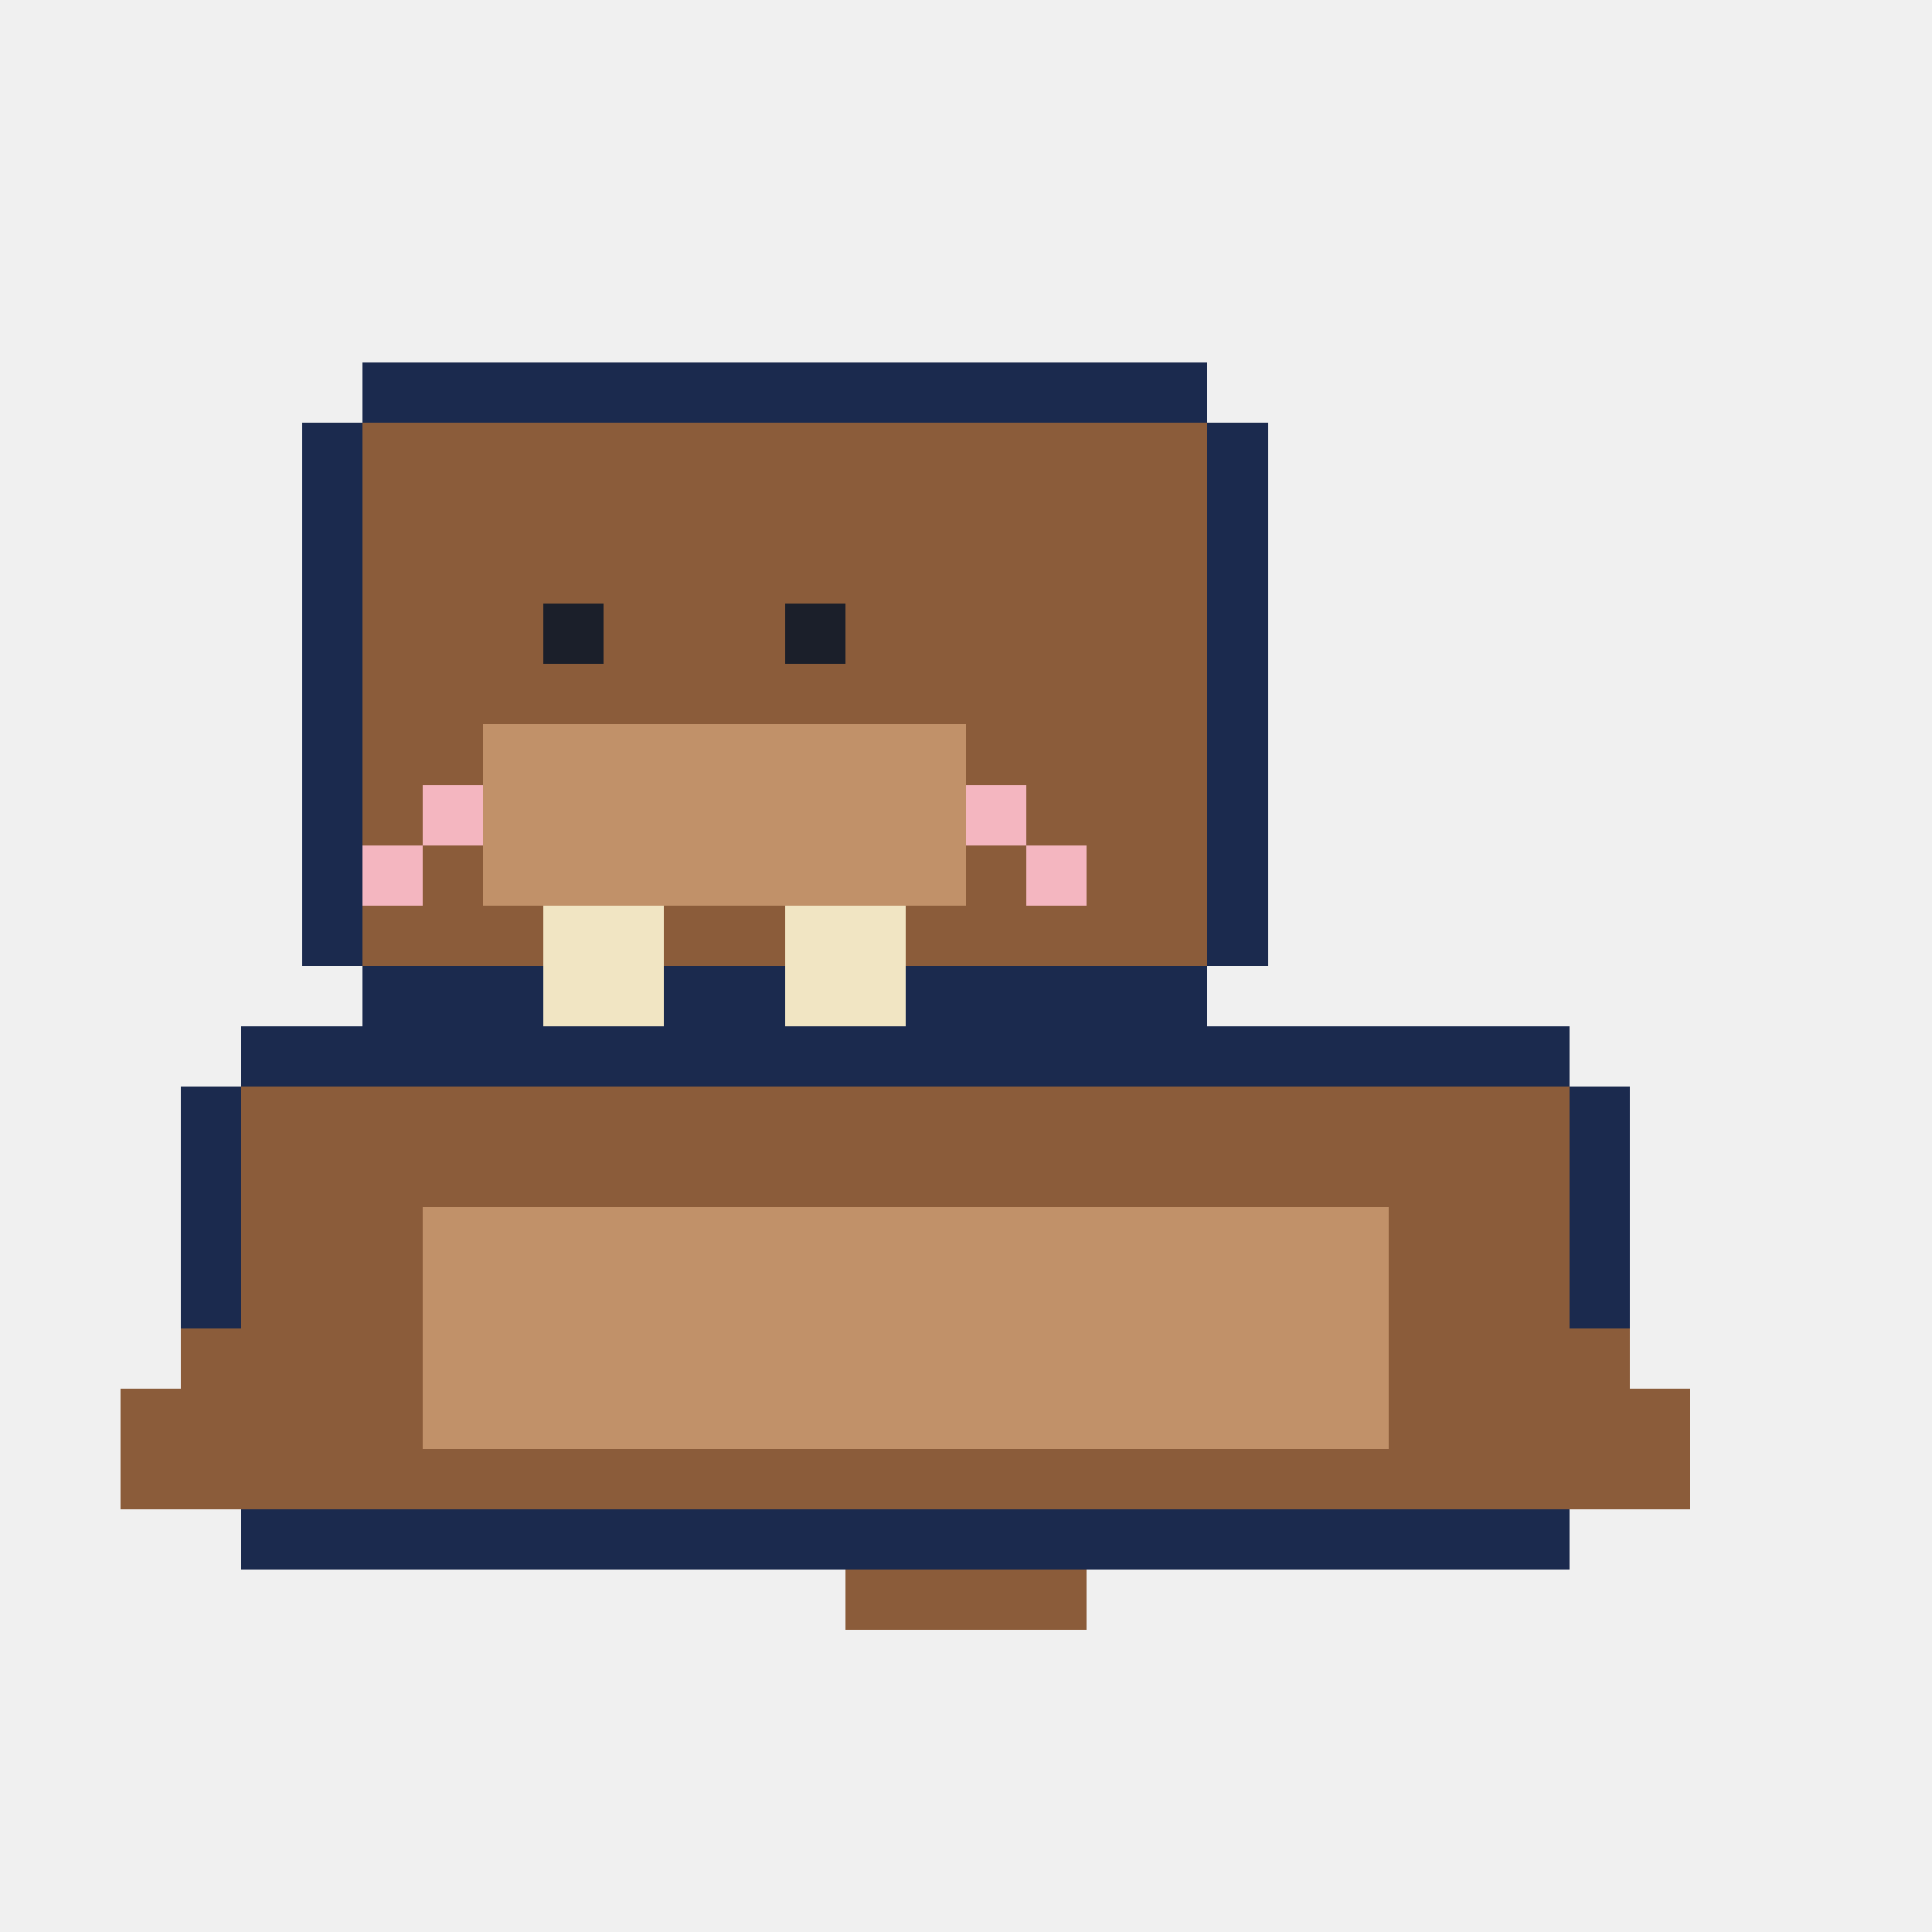
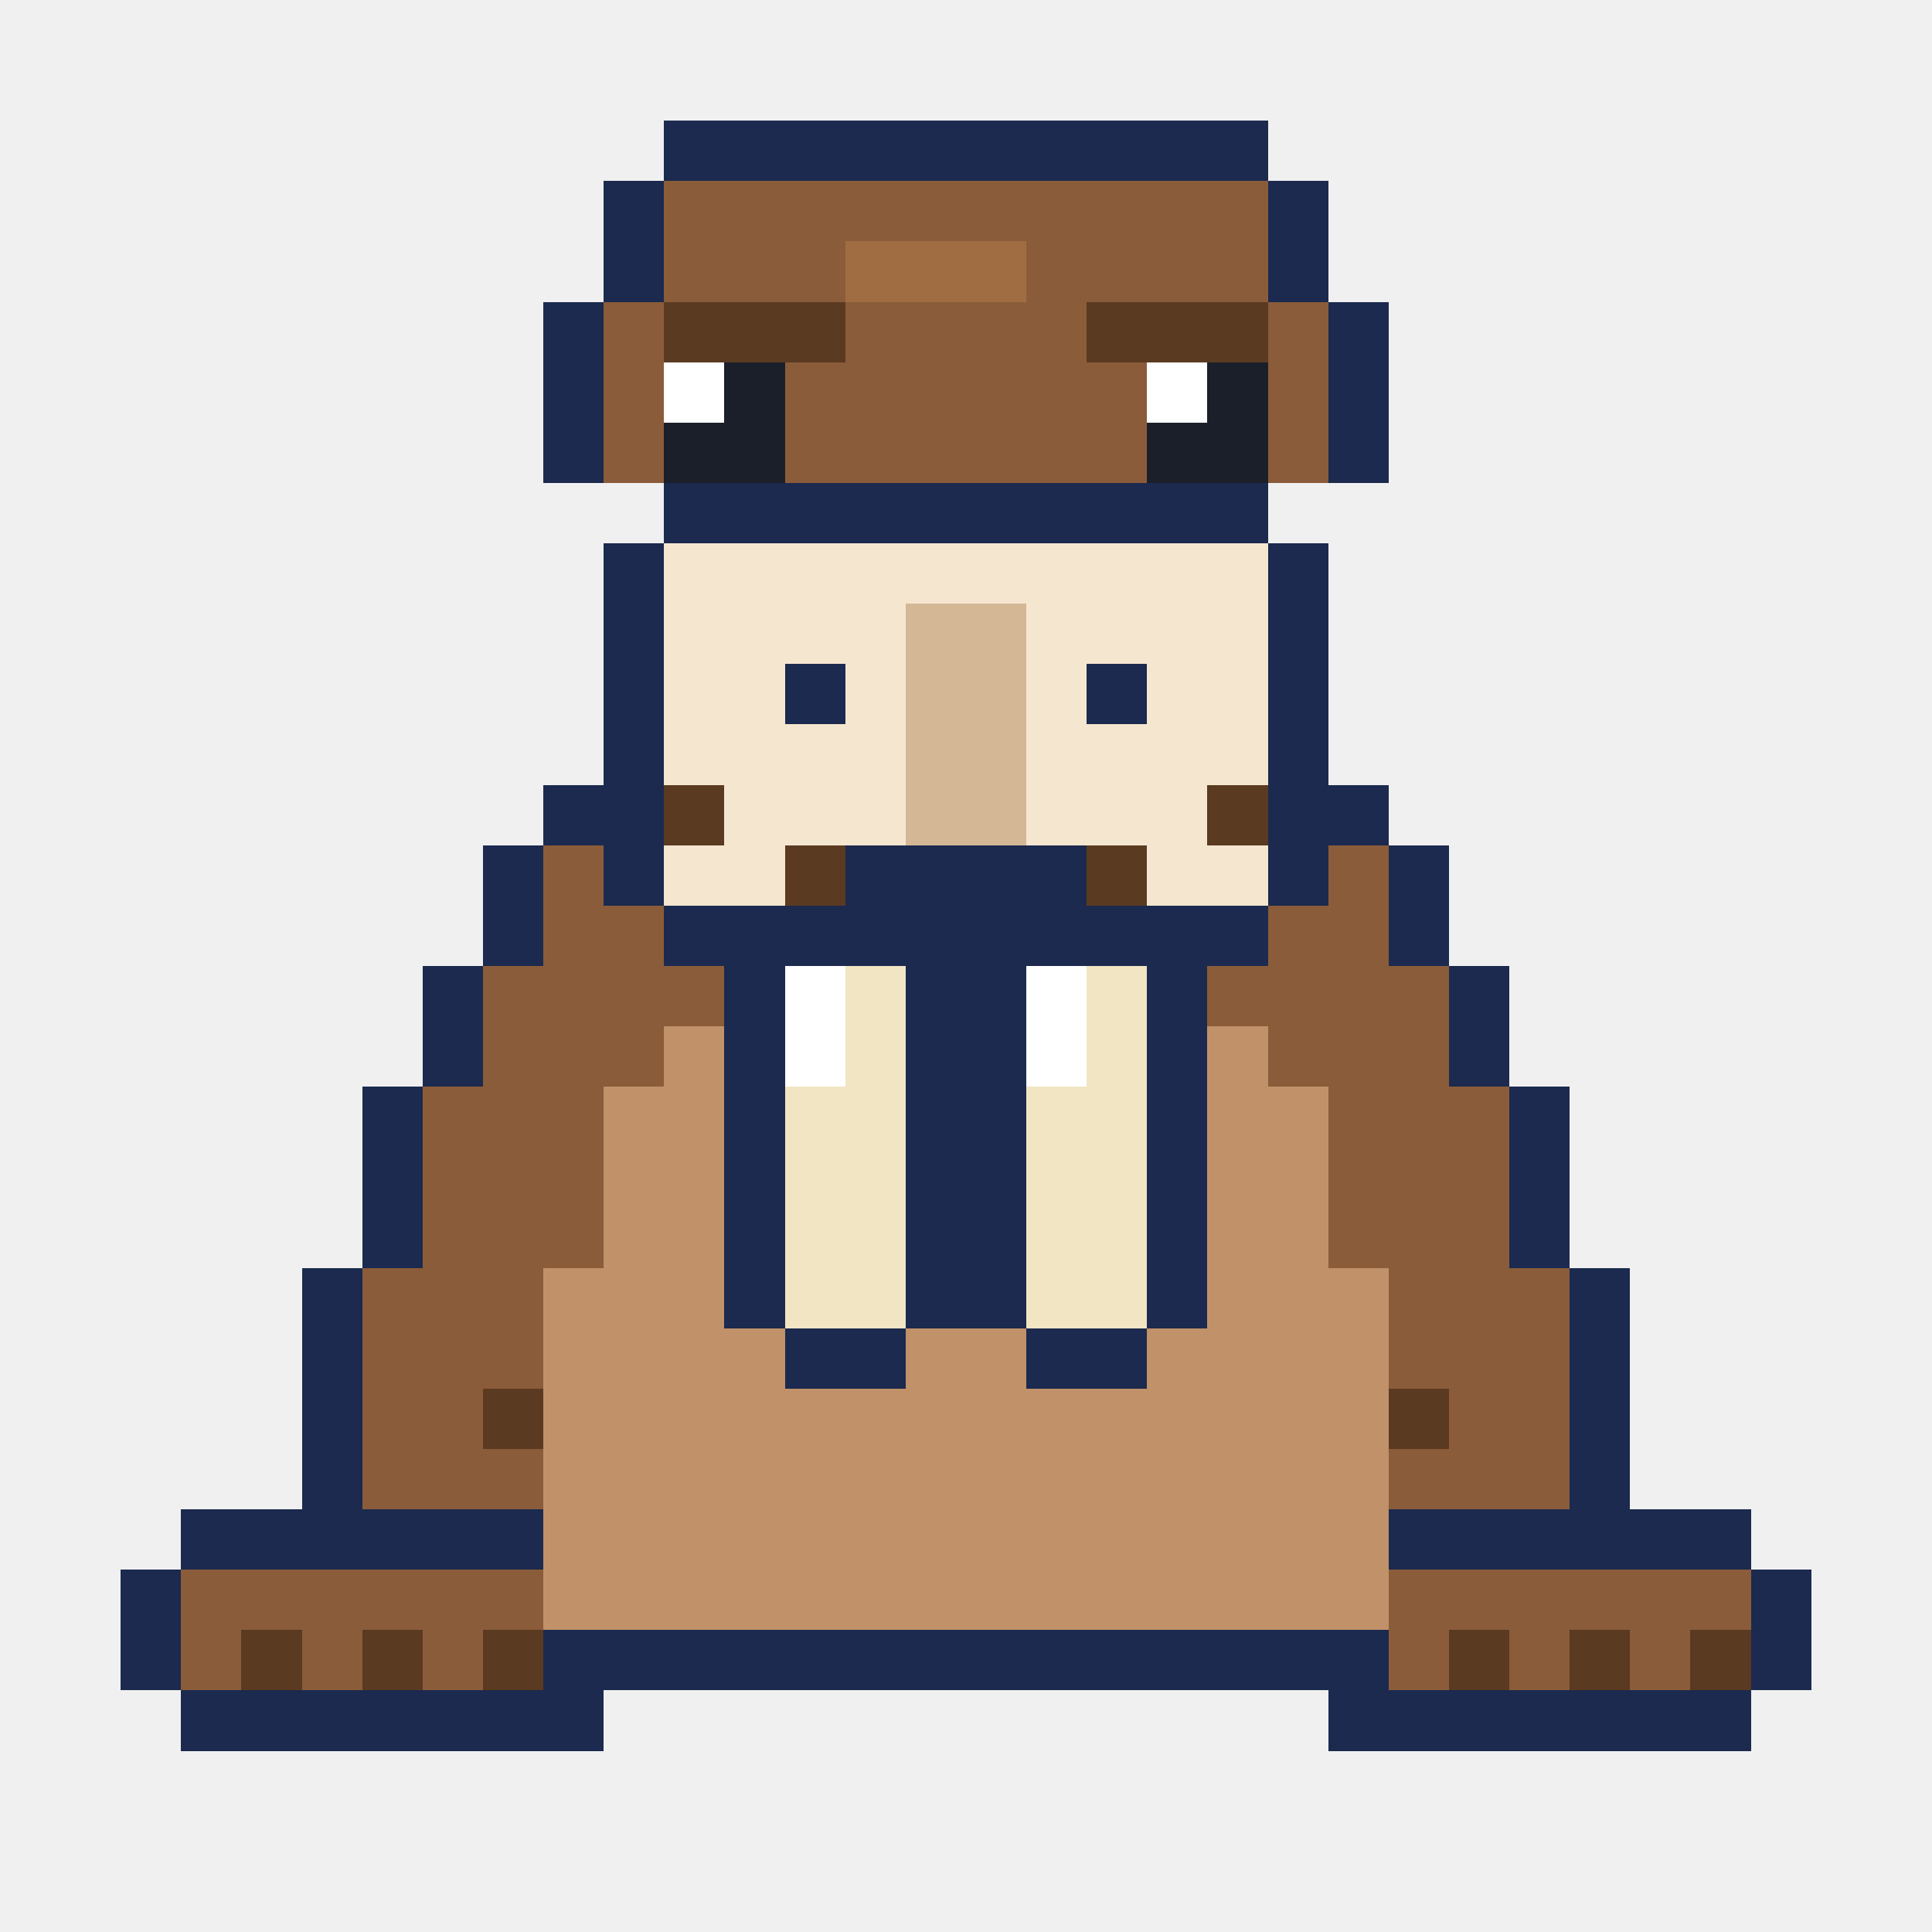
- <svg xmlns="http://www.w3.org/2000/svg" viewBox="0 0 32 32" width="256" height="256" shape-rendering="crispEdges" role="img" aria-label="Kelp the walrus, swap router">
-   <rect x="6" y="6" width="14" height="1" fill="#1B2A4E" />
-   <rect x="5" y="7" width="1" height="9" fill="#1B2A4E" />
-   <rect x="20" y="7" width="1" height="9" fill="#1B2A4E" />
-   <rect x="6" y="16" width="14" height="1" fill="#1B2A4E" />
-   <rect x="6" y="7" width="14" height="9" fill="#8B5C3A" />
-   <rect x="9" y="10" width="1" height="1" fill="#1B1F2A" />
-   <rect x="13" y="10" width="1" height="1" fill="#1B1F2A" />
-   <rect x="8" y="12" width="8" height="3" fill="#C19169" />
-   <rect x="7" y="13" width="1" height="1" fill="#F4B6C0" />
-   <rect x="6" y="14" width="1" height="1" fill="#F4B6C0" />
-   <rect x="16" y="13" width="1" height="1" fill="#F4B6C0" />
-   <rect x="17" y="14" width="1" height="1" fill="#F4B6C0" />
-   <rect x="9" y="15" width="2" height="3" fill="#F1E5C3" />
-   <rect x="13" y="15" width="2" height="3" fill="#F1E5C3" />
-   <rect x="9" y="18" width="2" height="1" fill="#1B2A4E" />
-   <rect x="13" y="18" width="2" height="1" fill="#1B2A4E" />
-   <rect x="4" y="17" width="22" height="1" fill="#1B2A4E" />
-   <rect x="3" y="18" width="1" height="7" fill="#1B2A4E" />
-   <rect x="26" y="18" width="1" height="7" fill="#1B2A4E" />
-   <rect x="4" y="18" width="22" height="7" fill="#8B5C3A" />
-   <rect x="4" y="25" width="22" height="1" fill="#1B2A4E" />
-   <rect x="7" y="20" width="16" height="4" fill="#C19169" />
-   <rect x="3" y="22" width="1" height="3" fill="#8B5C3A" />
-   <rect x="2" y="23" width="1" height="2" fill="#8B5C3A" />
-   <rect x="26" y="22" width="1" height="3" fill="#8B5C3A" />
-   <rect x="27" y="23" width="1" height="2" fill="#8B5C3A" />
-   <rect x="14" y="26" width="4" height="1" fill="#8B5C3A" />
+ <svg xmlns="http://www.w3.org/2000/svg" viewBox="0 0 32 32" width="256" height="256" shape-rendering="crispEdges" role="img" aria-label="Kelp the Walrus">
+   <rect x="9" y="13" width="2" height="1" fill="#1B2A4E" />
+   <rect x="21" y="13" width="2" height="1" fill="#1B2A4E" />
+   <rect x="8" y="14" width="1" height="2" fill="#1B2A4E" />
+   <rect x="23" y="14" width="1" height="2" fill="#1B2A4E" />
+   <rect x="7" y="16" width="1" height="2" fill="#1B2A4E" />
+   <rect x="24" y="16" width="1" height="2" fill="#1B2A4E" />
+   <rect x="6" y="18" width="1" height="3" fill="#1B2A4E" />
+   <rect x="25" y="18" width="1" height="3" fill="#1B2A4E" />
+   <rect x="5" y="21" width="1" height="6" fill="#1B2A4E" />
+   <rect x="26" y="21" width="1" height="6" fill="#1B2A4E" />
+   <rect x="6" y="27" width="20" height="1" fill="#1B2A4E" />
+   <rect x="9" y="14" width="14" height="2" fill="#8B5C3A" />
+   <rect x="8" y="16" width="16" height="2" fill="#8B5C3A" />
+   <rect x="7" y="18" width="18" height="3" fill="#8B5C3A" />
+   <rect x="6" y="21" width="20" height="6" fill="#8B5C3A" />
+   <rect x="11" y="17" width="10" height="1" fill="#C19169" />
+   <rect x="10" y="18" width="12" height="3" fill="#C19169" />
+   <rect x="9" y="21" width="14" height="6" fill="#C19169" />
+   <rect x="8" y="23" width="1" height="1" fill="#5A3A20" />
+   <rect x="23" y="23" width="1" height="1" fill="#5A3A20" />
+   <rect x="3" y="25" width="6" height="1" fill="#1B2A4E" />
+   <rect x="2" y="26" width="1" height="2" fill="#1B2A4E" />
+   <rect x="3" y="28" width="7" height="1" fill="#1B2A4E" />
+   <rect x="9" y="27" width="1" height="1" fill="#1B2A4E" />
+   <rect x="3" y="26" width="6" height="2" fill="#8B5C3A" />
+   <rect x="4" y="27" width="1" height="1" fill="#5A3A20" />
+   <rect x="6" y="27" width="1" height="1" fill="#5A3A20" />
+   <rect x="8" y="27" width="1" height="1" fill="#5A3A20" />
+   <rect x="23" y="25" width="6" height="1" fill="#1B2A4E" />
+   <rect x="29" y="26" width="1" height="2" fill="#1B2A4E" />
+   <rect x="22" y="28" width="7" height="1" fill="#1B2A4E" />
+   <rect x="22" y="27" width="1" height="1" fill="#1B2A4E" />
+   <rect x="23" y="26" width="6" height="2" fill="#8B5C3A" />
+   <rect x="24" y="27" width="1" height="1" fill="#5A3A20" />
+   <rect x="26" y="27" width="1" height="1" fill="#5A3A20" />
+   <rect x="28" y="27" width="1" height="1" fill="#5A3A20" />
+   <rect x="11" y="2" width="10" height="1" fill="#1B2A4E" />
+   <rect x="10" y="3" width="1" height="2" fill="#1B2A4E" />
+   <rect x="21" y="3" width="1" height="2" fill="#1B2A4E" />
+   <rect x="9" y="5" width="1" height="3" fill="#1B2A4E" />
+   <rect x="22" y="5" width="1" height="3" fill="#1B2A4E" />
+   <rect x="11" y="3" width="10" height="2" fill="#8B5C3A" />
+   <rect x="10" y="5" width="12" height="3" fill="#8B5C3A" />
+   <rect x="14" y="4" width="3" height="1" fill="#A06D43" />
+   <rect x="11" y="5" width="3" height="1" fill="#5A3A20" />
+   <rect x="18" y="5" width="3" height="1" fill="#5A3A20" />
+   <rect x="11" y="6" width="2" height="2" fill="#1B1F2A" />
+   <rect x="19" y="6" width="2" height="2" fill="#1B1F2A" />
+   <rect x="11" y="6" width="1" height="1" fill="#FFFFFF" />
+   <rect x="19" y="6" width="1" height="1" fill="#FFFFFF" />
+   <rect x="11" y="8" width="10" height="1" fill="#1B2A4E" />
+   <rect x="10" y="9" width="1" height="6" fill="#1B2A4E" />
+   <rect x="21" y="9" width="1" height="6" fill="#1B2A4E" />
+   <rect x="11" y="15" width="10" height="1" fill="#1B2A4E" />
+   <rect x="11" y="9" width="10" height="6" fill="#F5E6D0" />
+   <rect x="15" y="10" width="2" height="4" fill="#D4B896" />
+   <rect x="13" y="11" width="1" height="1" fill="#1B2A4E" />
+   <rect x="18" y="11" width="1" height="1" fill="#1B2A4E" />
+   <rect x="11" y="13" width="1" height="1" fill="#5A3A20" />
+   <rect x="13" y="14" width="1" height="1" fill="#5A3A20" />
+   <rect x="20" y="13" width="1" height="1" fill="#5A3A20" />
+   <rect x="18" y="14" width="1" height="1" fill="#5A3A20" />
+   <rect x="14" y="14" width="4" height="1" fill="#1B2A4E" />
+   <rect x="13" y="16" width="2" height="6" fill="#F1E5C3" />
+   <rect x="12" y="16" width="1" height="6" fill="#1B2A4E" />
+   <rect x="15" y="16" width="1" height="6" fill="#1B2A4E" />
+   <rect x="13" y="22" width="2" height="1" fill="#1B2A4E" />
+   <rect x="13" y="16" width="1" height="2" fill="#FFFFFF" />
+   <rect x="17" y="16" width="2" height="6" fill="#F1E5C3" />
+   <rect x="16" y="16" width="1" height="6" fill="#1B2A4E" />
+   <rect x="19" y="16" width="1" height="6" fill="#1B2A4E" />
+   <rect x="17" y="22" width="2" height="1" fill="#1B2A4E" />
+   <rect x="17" y="16" width="1" height="2" fill="#FFFFFF" />
</svg>
